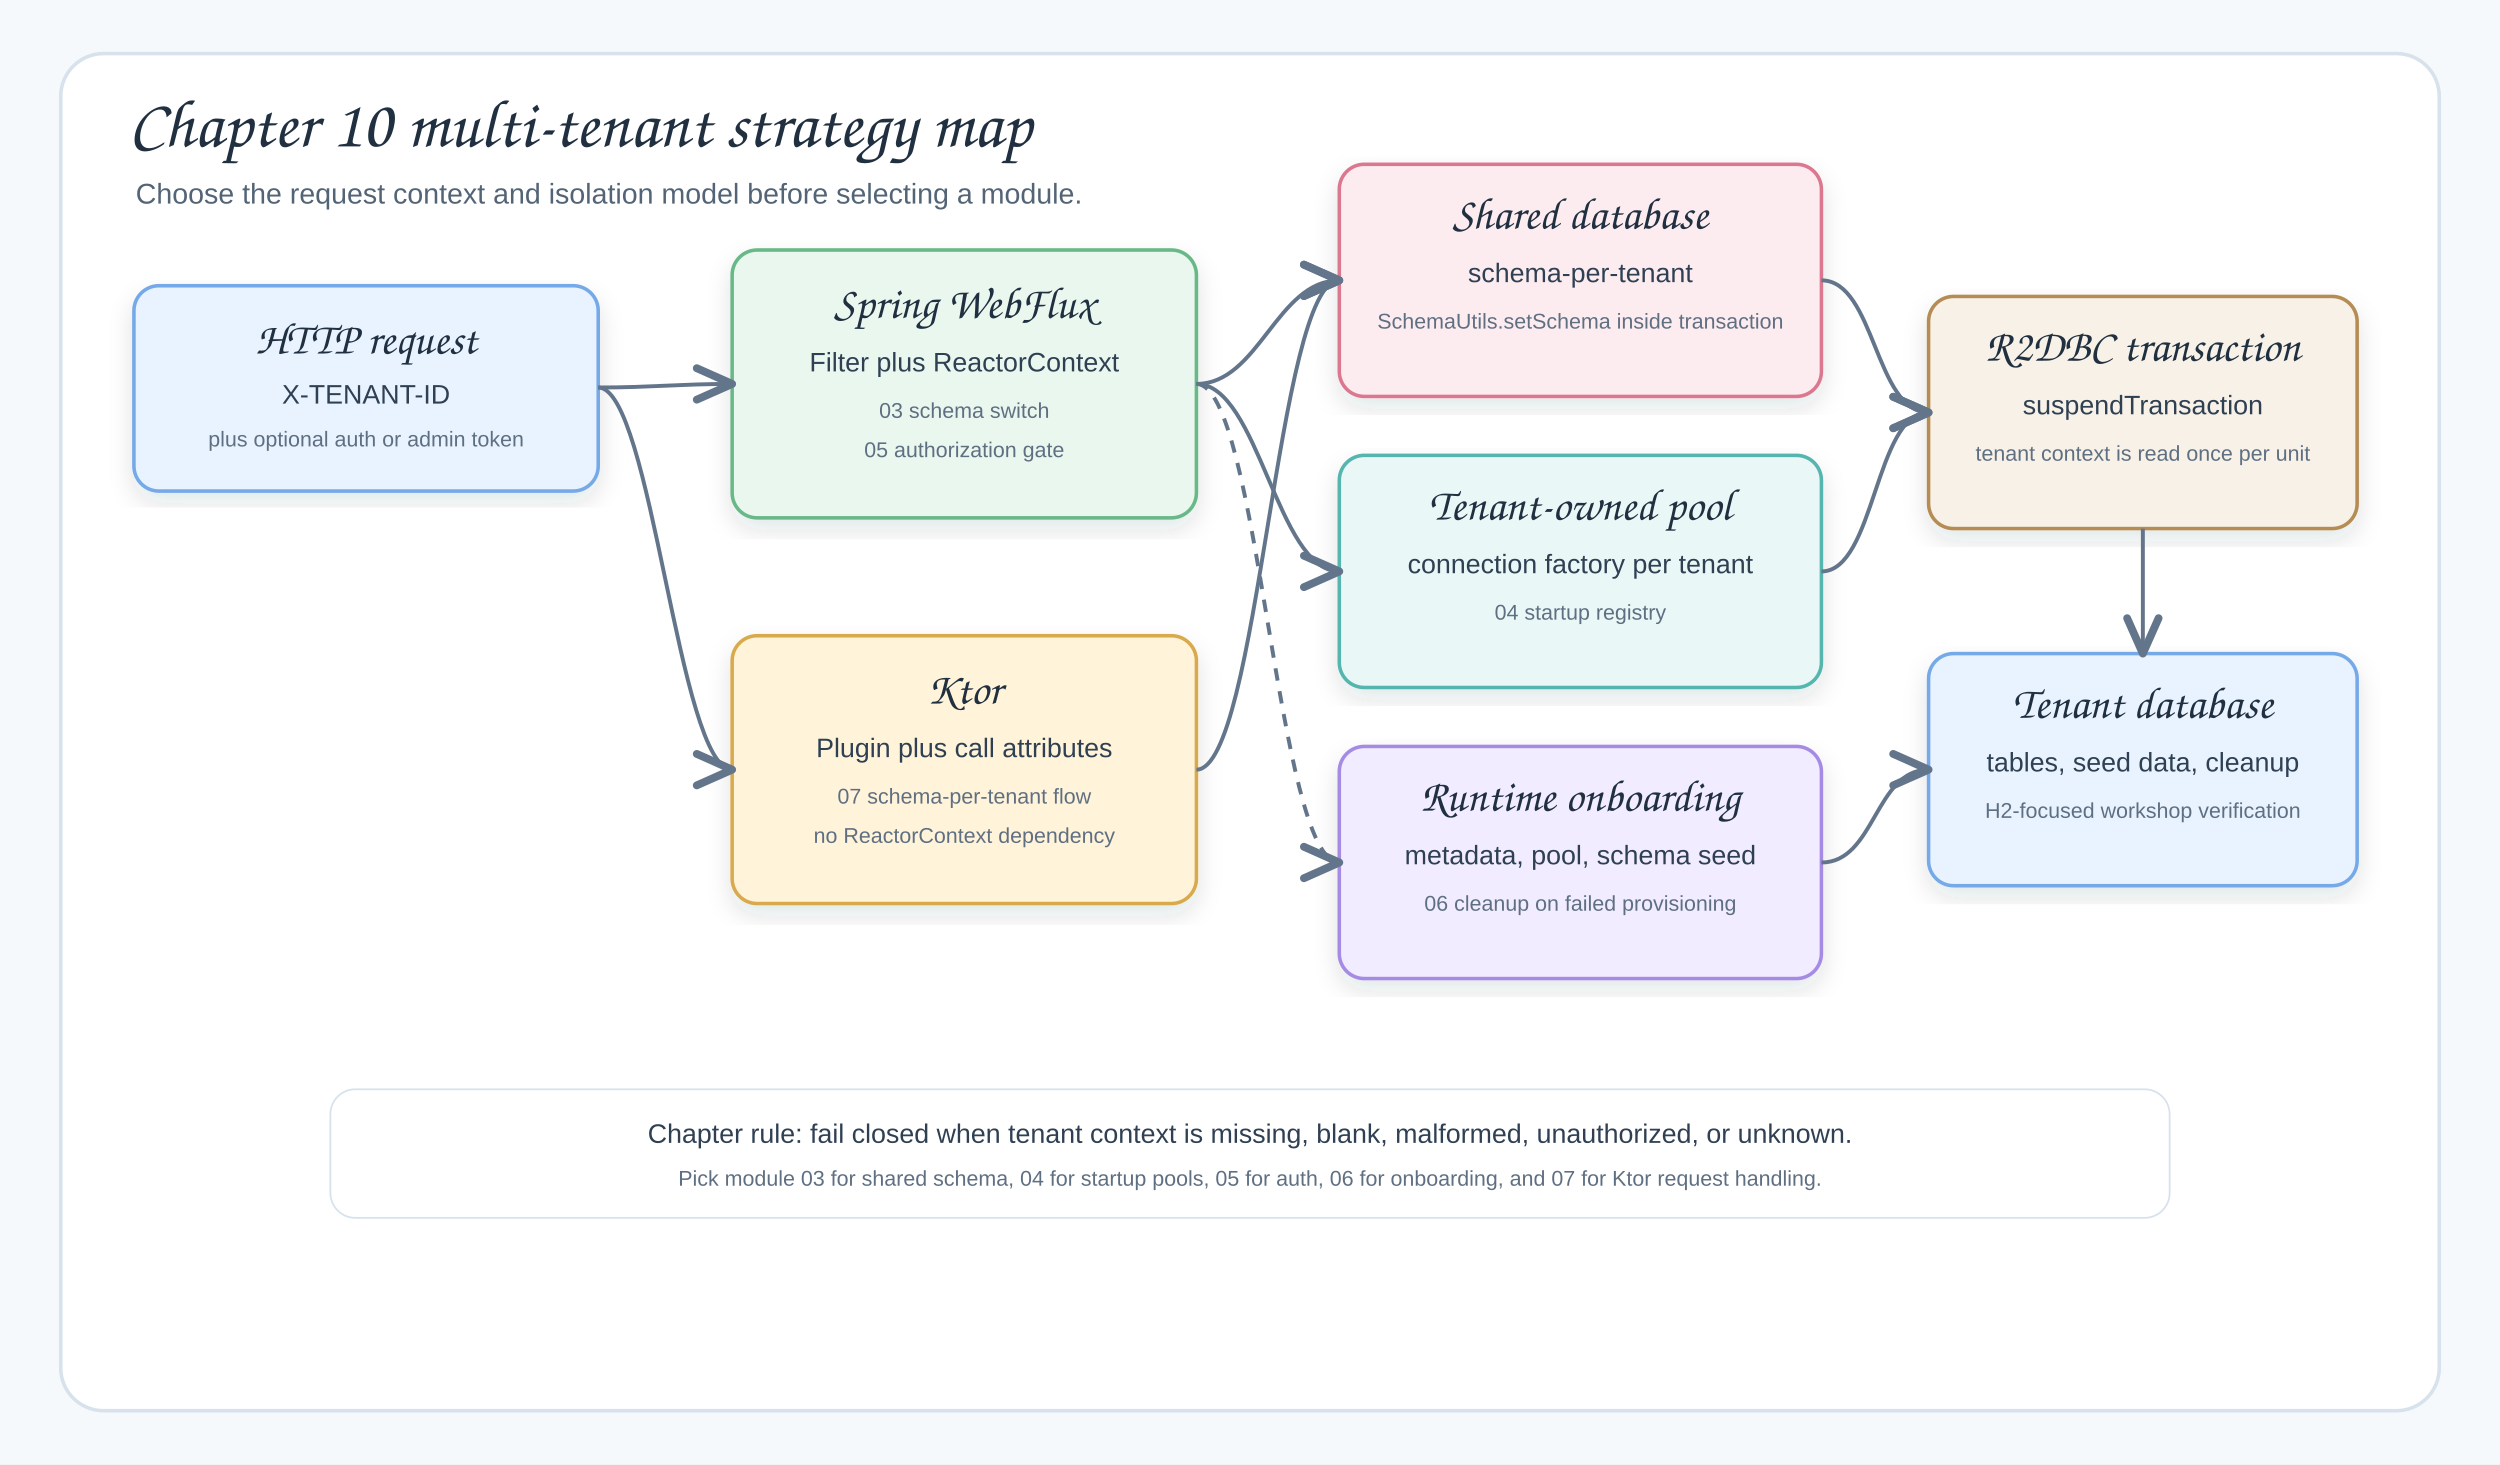
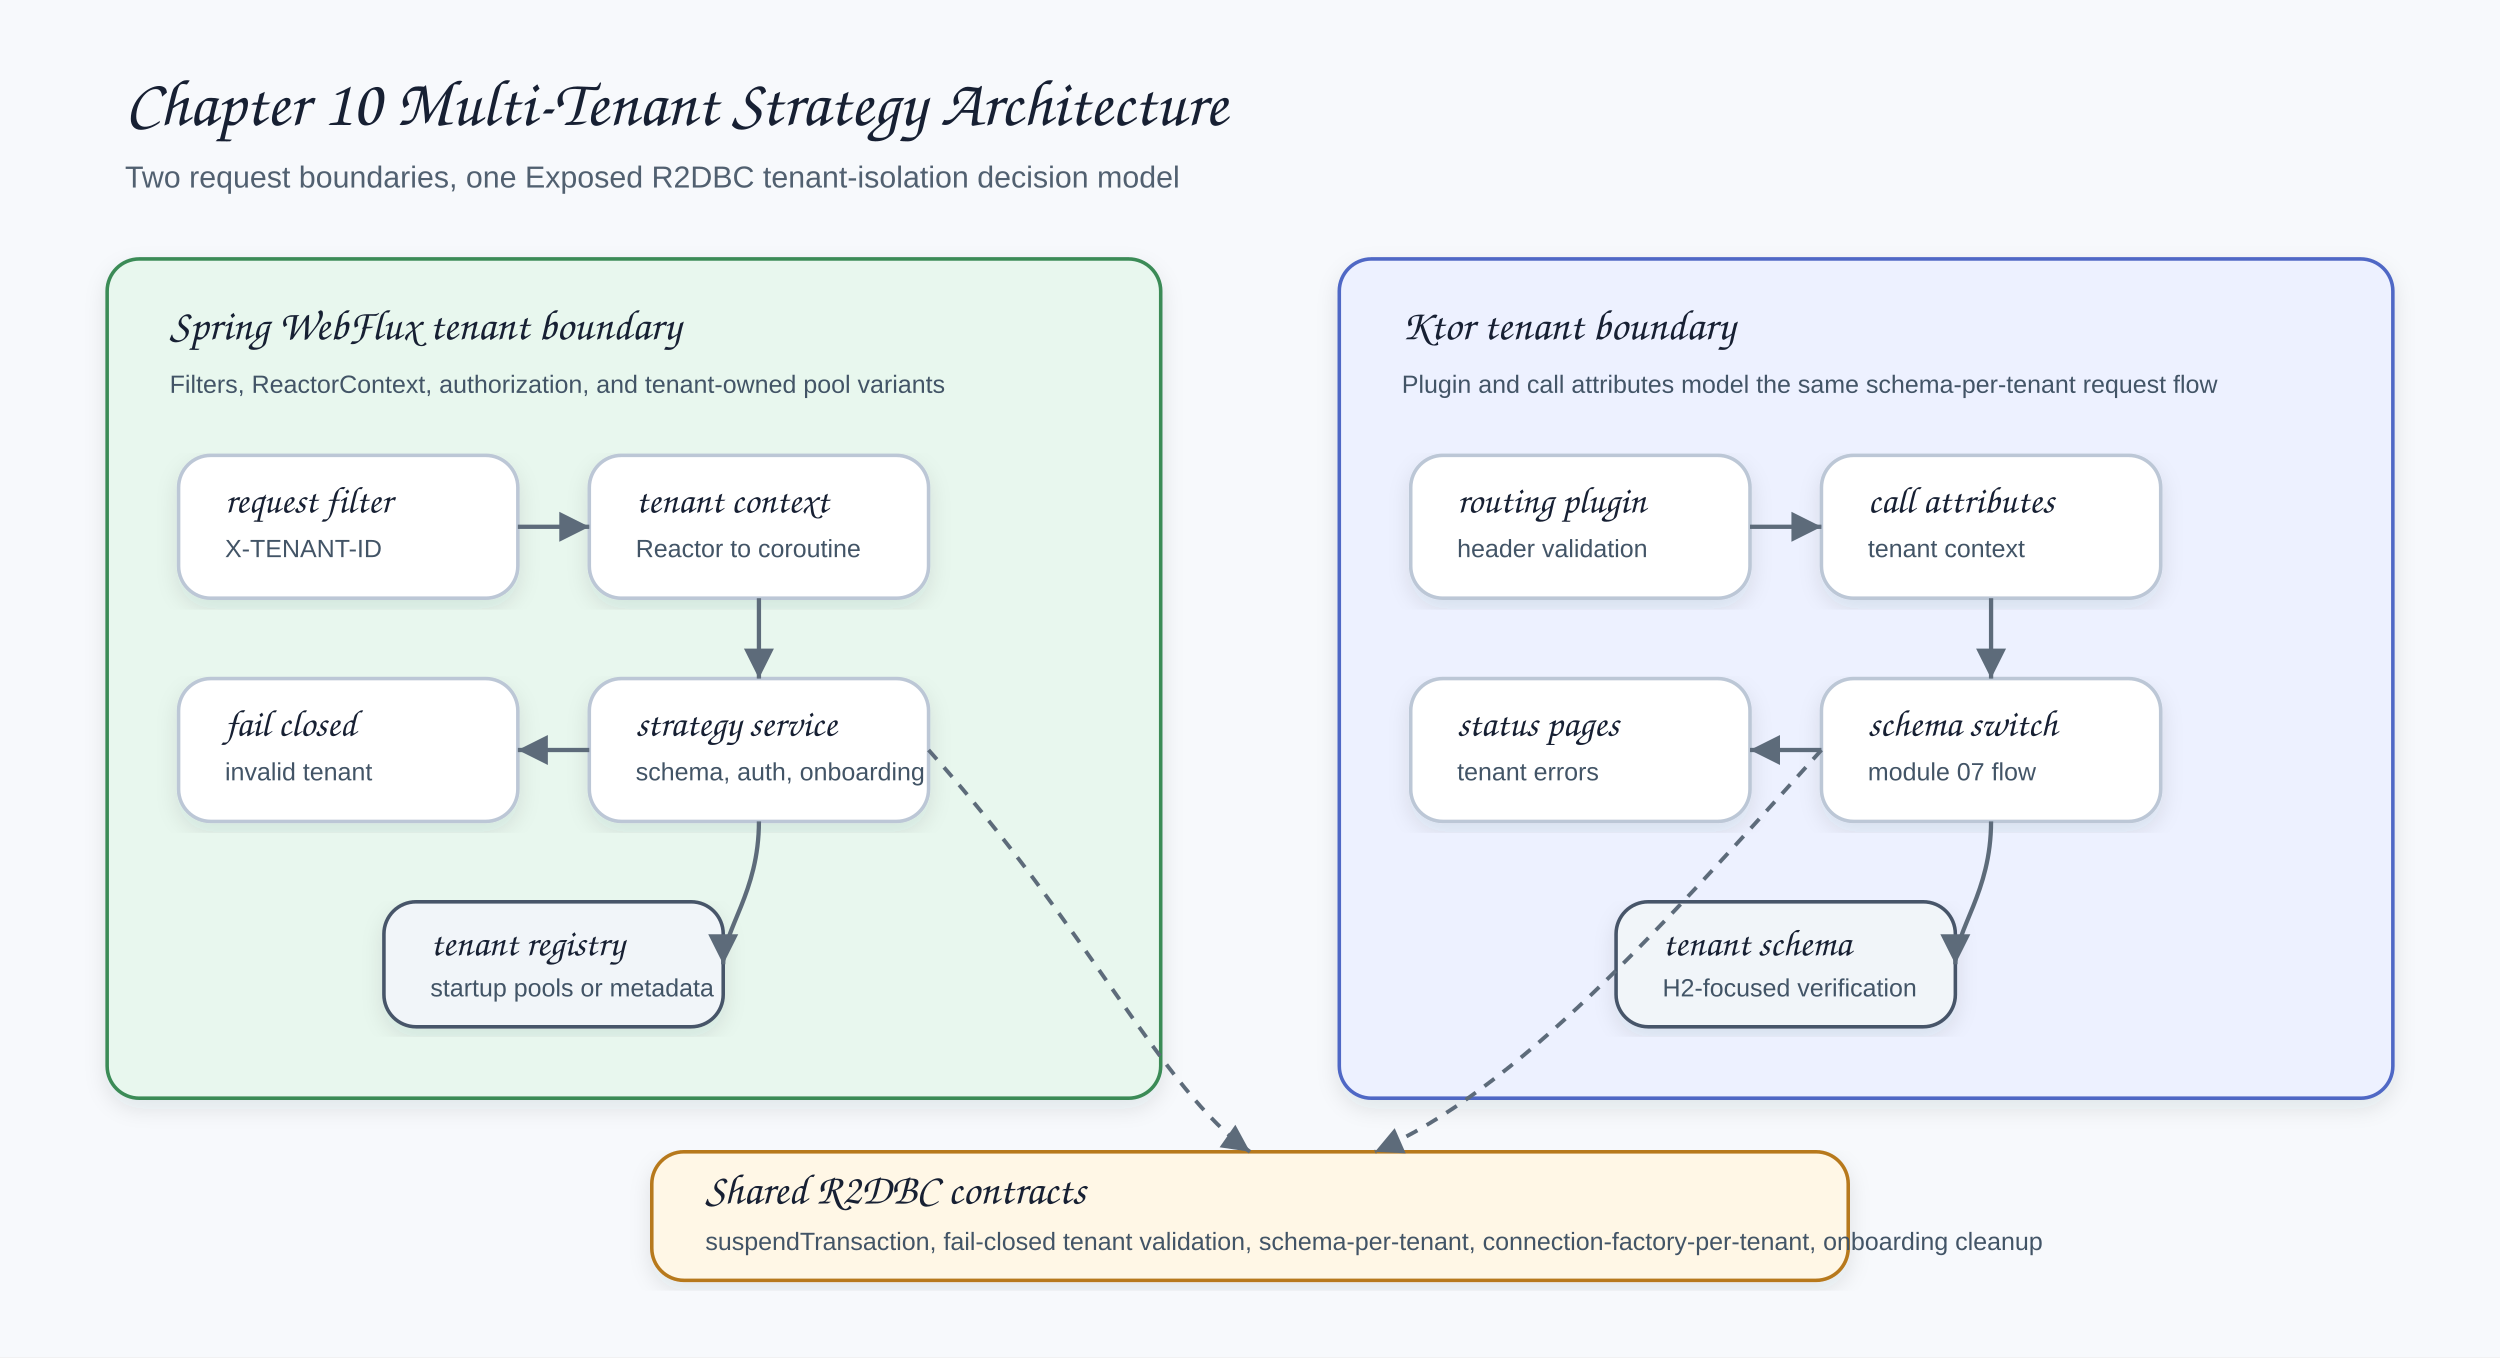
- <svg xmlns="http://www.w3.org/2000/svg" width="1400" height="820" viewBox="0 0 1400 820" role="img" aria-labelledby="title desc">
+ <svg xmlns="http://www.w3.org/2000/svg" width="1400" height="760" viewBox="0 0 1400 760" role="img" aria-labelledby="title desc">
  <defs>
    <filter id="shadow" x="-8%" y="-8%" width="116%" height="116%">
-       <feDropShadow dx="0" dy="6" stdDeviation="7" flood-color="#203040" flood-opacity="0.12" />
+       <feDropShadow dx="0" dy="5" stdDeviation="6" flood-color="#203040" flood-opacity="0.10" />
    </filter>
-     <marker id="arrow" markerWidth="12" markerHeight="10" refX="10" refY="5" orient="auto" markerUnits="strokeWidth">
-       <path d="M 1 1 L 10 5 L 1 9" fill="none" stroke="#63758A" stroke-width="2" stroke-linecap="round" stroke-linejoin="round" />
+     <marker id="arrow" markerWidth="9" markerHeight="9" refX="8" refY="4.5" orient="auto" markerUnits="strokeWidth">
+       <path d="M1,1 L8,4.5 L1,8 Z" fill="#5D6B7A" />
    </marker>
    <style>
-       .canvas{fill:#F6F9FC}
-       .frame{fill:#FFFFFF;stroke:#D7E2EC;stroke-width:2}
-       .title{font-family:"Architects Daughter","Comic Sans MS","Comic Sans",cursive;font-size:38px;fill:#203040;font-weight:400}
-       .subtitle{font-family:"Comic Sans MS","Comic Sans","Comic Neue",Arial,sans-serif;font-size:16px;fill:#536476;font-weight:400}
-       .head{font-family:"Architects Daughter","Comic Sans MS","Comic Sans",cursive;font-size:25px;fill:#203040;font-weight:400}
-       .label{font-family:"Comic Sans MS","Comic Sans","Comic Neue",Arial,sans-serif;font-size:15px;fill:#2F4053;font-weight:400}
-       .small{font-family:"Comic Sans MS","Comic Sans","Comic Neue",Arial,sans-serif;font-size:12px;fill:#5F6F82;font-weight:400}
-       .card{filter:url(#shadow);stroke-width:2}
-       .line{stroke:#63758A;stroke-width:2.2;fill:none;marker-end:url(#arrow)}
-       .dashed{stroke:#63758A;stroke-width:2.2;stroke-dasharray:7 6;fill:none;marker-end:url(#arrow)}
+       .bg{fill:#F7F9FC}
+       .panel{fill:#FFFFFF;stroke:#BCC7D6;stroke-width:2;rx:18;filter:url(#shadow)}
+       .spring{fill:#E8F7EE;stroke:#3A8B57}
+       .ktor{fill:#EDF1FF;stroke:#5067C5}
+       .shared{fill:#FFF7E6;stroke:#B7791F}
+       .db{fill:#F1F5F9;stroke:#475569}
+       .title{font-family:"Architects Daughter","Comic Sans MS","Comic Sans",cursive;font-size:37px;fill:#172033;font-weight:400}
+       .subtitle{font-family:"Comic Sans MS","Comic Sans","Comic Neue",Arial,sans-serif;font-size:17px;fill:#516070;font-weight:400}
+       .label{font-family:"Architects Daughter","Comic Sans MS","Comic Sans",cursive;font-size:24px;fill:#172033;font-weight:400}
+       .component{font-family:"Architects Daughter","Comic Sans MS","Comic Sans",cursive;font-size:21px;fill:#172033;font-weight:400}
+       .small{font-family:"Comic Sans MS","Comic Sans","Comic Neue",Arial,sans-serif;font-size:14px;fill:#425466;font-weight:400}
+       .mono{font-family:"Comic Sans MS","Comic Sans","Comic Neue",Arial,sans-serif;font-size:13px;fill:#172033;font-weight:400}
+       .arrow{stroke:#5D6B7A;stroke-width:2.4;fill:none;marker-end:url(#arrow)}
+       .dashed{stroke:#5D6B7A;stroke-width:2.2;stroke-dasharray:7 6;fill:none;marker-end:url(#arrow)}
    </style>
  </defs>
-   <rect class="canvas" width="1400" height="820" />
-   <rect class="frame" x="34" y="30" width="1332" height="760" rx="24" />
-   <text class="title" x="72" y="82">Chapter 10 multi-tenant strategy map</text>
-   <text class="subtitle" x="76" y="114">Choose the request context and isolation model before selecting a module.</text>
-   <g transform="translate(75,160)">
-     <rect class="card" x="0" y="0" width="260" height="115" rx="14" fill="#E8F3FF" stroke="#75A9E8" />
-     <text class="head" x="130" y="38" text-anchor="middle">HTTP request</text>
-     <text class="label" x="130" y="66" text-anchor="middle">X-TENANT-ID</text>
-     <text class="small" x="130" y="90" text-anchor="middle">plus optional auth or admin token</text>
-   </g>
-   <g transform="translate(410,140)">
-     <rect class="card" x="0" y="0" width="260" height="150" rx="14" fill="#EAF7EF" stroke="#69B888" />
-     <text class="head" x="130" y="38" text-anchor="middle">Spring WebFlux</text>
-     <text class="label" x="130" y="68" text-anchor="middle">Filter plus ReactorContext</text>
-     <text class="small" x="130" y="94" text-anchor="middle">03 schema switch</text>
-     <text class="small" x="130" y="116" text-anchor="middle">05 authorization gate</text>
-   </g>
-   <g transform="translate(410,356)">
-     <rect class="card" x="0" y="0" width="260" height="150" rx="14" fill="#FFF3D9" stroke="#D9AA4D" />
-     <text class="head" x="130" y="38" text-anchor="middle">Ktor</text>
-     <text class="label" x="130" y="68" text-anchor="middle">Plugin plus call attributes</text>
-     <text class="small" x="130" y="94" text-anchor="middle">07 schema-per-tenant flow</text>
-     <text class="small" x="130" y="116" text-anchor="middle">no ReactorContext dependency</text>
-   </g>
-   <g transform="translate(750,92)">
-     <rect class="card" x="0" y="0" width="270" height="130" rx="14" fill="#FDECEF" stroke="#DB7890" />
-     <text class="head" x="135" y="36" text-anchor="middle">Shared database</text>
-     <text class="label" x="135" y="66" text-anchor="middle">schema-per-tenant</text>
-     <text class="small" x="135" y="92" text-anchor="middle">SchemaUtils.setSchema inside transaction</text>
-   </g>
-   <g transform="translate(750,255)">
-     <rect class="card" x="0" y="0" width="270" height="130" rx="14" fill="#E9F7F6" stroke="#55B5AF" />
-     <text class="head" x="135" y="36" text-anchor="middle">Tenant-owned pool</text>
-     <text class="label" x="135" y="66" text-anchor="middle">connection factory per tenant</text>
-     <text class="small" x="135" y="92" text-anchor="middle">04 startup registry</text>
-   </g>
-   <g transform="translate(750,418)">
-     <rect class="card" x="0" y="0" width="270" height="130" rx="14" fill="#F1ECFF" stroke="#A58BE3" />
-     <text class="head" x="135" y="36" text-anchor="middle">Runtime onboarding</text>
-     <text class="label" x="135" y="66" text-anchor="middle">metadata, pool, schema seed</text>
-     <text class="small" x="135" y="92" text-anchor="middle">06 cleanup on failed provisioning</text>
-   </g>
-   <g transform="translate(1080,166)">
-     <rect class="card" x="0" y="0" width="240" height="130" rx="14" fill="#F7F1E7" stroke="#B68C55" />
-     <text class="head" x="120" y="36" text-anchor="middle">R2DBC transaction</text>
-     <text class="label" x="120" y="66" text-anchor="middle">suspendTransaction</text>
-     <text class="small" x="120" y="92" text-anchor="middle">tenant context is read once per unit</text>
-   </g>
-   <g transform="translate(1080,366)">
-     <rect class="card" x="0" y="0" width="240" height="130" rx="14" fill="#E8F3FF" stroke="#75A9E8" />
-     <text class="head" x="120" y="36" text-anchor="middle">Tenant database</text>
-     <text class="label" x="120" y="66" text-anchor="middle">tables, seed data, cleanup</text>
-     <text class="small" x="120" y="92" text-anchor="middle">H2-focused workshop verification</text>
-   </g>
-   <path class="line" d="M335 217 C365 217 380 215 410 215" />
-   <path class="line" d="M335 217 C365 217 380 431 410 431" />
-   <path class="line" d="M670 215 C705 215 715 157 750 157" />
-   <path class="line" d="M670 215 C705 215 715 320 750 320" />
-   <path class="line" d="M670 431 C705 431 715 157 750 157" />
-   <path class="dashed" d="M670 215 C705 215 715 483 750 483" />
-   <path class="line" d="M1020 157 C1050 157 1050 231 1080 231" />
-   <path class="line" d="M1020 320 C1050 320 1050 231 1080 231" />
-   <path class="line" d="M1020 483 C1050 483 1050 431 1080 431" />
-   <path class="line" d="M1200 296 C1200 330 1200 332 1200 366" />
-   <g transform="translate(185,610)">
-     <rect x="0" y="0" width="1030" height="72" rx="14" fill="#FFFFFF" stroke="#D7E2EC" />
-     <text class="label" x="515" y="30" text-anchor="middle">Chapter rule: fail closed when tenant context is missing, blank, malformed, unauthorized, or unknown.</text>
-     <text class="small" x="515" y="54" text-anchor="middle">Pick module 03 for shared schema, 04 for startup pools, 05 for auth, 06 for onboarding, and 07 for Ktor request handling.</text>
-   </g>
+   <rect class="bg" width="1400" height="760" />
+   <text x="70" y="70" class="title">Chapter 10 Multi-Tenant Strategy Architecture</text>
+   <text x="70" y="105" class="subtitle">Two request boundaries, one Exposed R2DBC tenant-isolation decision model</text>
+   <rect x="60" y="145" width="590" height="470" class="panel spring" />
+   <text x="95" y="190" class="label">Spring WebFlux tenant boundary</text>
+   <text x="95" y="220" class="small">Filters, ReactorContext, authorization, and tenant-owned pool variants</text>
+   <rect x="100" y="255" width="190" height="80" class="panel" />
+   <text x="126" y="287" class="component">request filter</text>
+   <text x="126" y="312" class="small">X-TENANT-ID</text>
+   <rect x="330" y="255" width="190" height="80" class="panel" />
+   <text x="356" y="287" class="component">tenant context</text>
+   <text x="356" y="312" class="small">Reactor to coroutine</text>
+   <rect x="330" y="380" width="190" height="80" class="panel" />
+   <text x="356" y="412" class="component">strategy service</text>
+   <text x="356" y="437" class="small">schema, auth, onboarding</text>
+   <rect x="100" y="380" width="190" height="80" class="panel" />
+   <text x="126" y="412" class="component">fail closed</text>
+   <text x="126" y="437" class="small">invalid tenant</text>
+   <rect x="215" y="505" width="190" height="70" class="panel db" />
+   <text x="241" y="535" class="component">tenant registry</text>
+   <text x="241" y="558" class="small">startup pools or metadata</text>
+   <path class="arrow" d="M290 295 H330" />
+   <path class="arrow" d="M425 335 V380" />
+   <path class="arrow" d="M425 460 C425 500 405 520 405 540" />
+   <path class="arrow" d="M330 420 H290" />
+   <rect x="750" y="145" width="590" height="470" class="panel ktor" />
+   <text x="785" y="190" class="label">Ktor tenant boundary</text>
+   <text x="785" y="220" class="small">Plugin and call attributes model the same schema-per-tenant request flow</text>
+   <rect x="790" y="255" width="190" height="80" class="panel" />
+   <text x="816" y="287" class="component">routing plugin</text>
+   <text x="816" y="312" class="small">header validation</text>
+   <rect x="1020" y="255" width="190" height="80" class="panel" />
+   <text x="1046" y="287" class="component">call attributes</text>
+   <text x="1046" y="312" class="small">tenant context</text>
+   <rect x="1020" y="380" width="190" height="80" class="panel" />
+   <text x="1046" y="412" class="component">schema switch</text>
+   <text x="1046" y="437" class="small">module 07 flow</text>
+   <rect x="790" y="380" width="190" height="80" class="panel" />
+   <text x="816" y="412" class="component">status pages</text>
+   <text x="816" y="437" class="small">tenant errors</text>
+   <rect x="905" y="505" width="190" height="70" class="panel db" />
+   <text x="931" y="535" class="component">tenant schema</text>
+   <text x="931" y="558" class="small">H2-focused verification</text>
+   <path class="arrow" d="M980 295 H1020" />
+   <path class="arrow" d="M1115 335 V380" />
+   <path class="arrow" d="M1115 460 C1115 500 1095 520 1095 540" />
+   <path class="arrow" d="M1020 420 H980" />
+   <rect x="365" y="645" width="670" height="72" class="panel shared" />
+   <text x="395" y="674" class="label">Shared R2DBC contracts</text>
+   <text x="395" y="700" class="small">suspendTransaction, fail-closed tenant validation, schema-per-tenant, connection-factory-per-tenant, onboarding cleanup</text>
+   <path class="dashed" d="M520 420 C610 520 650 610 700 645" />
+   <path class="dashed" d="M1020 420 C930 520 850 610 770 645" />
</svg>
